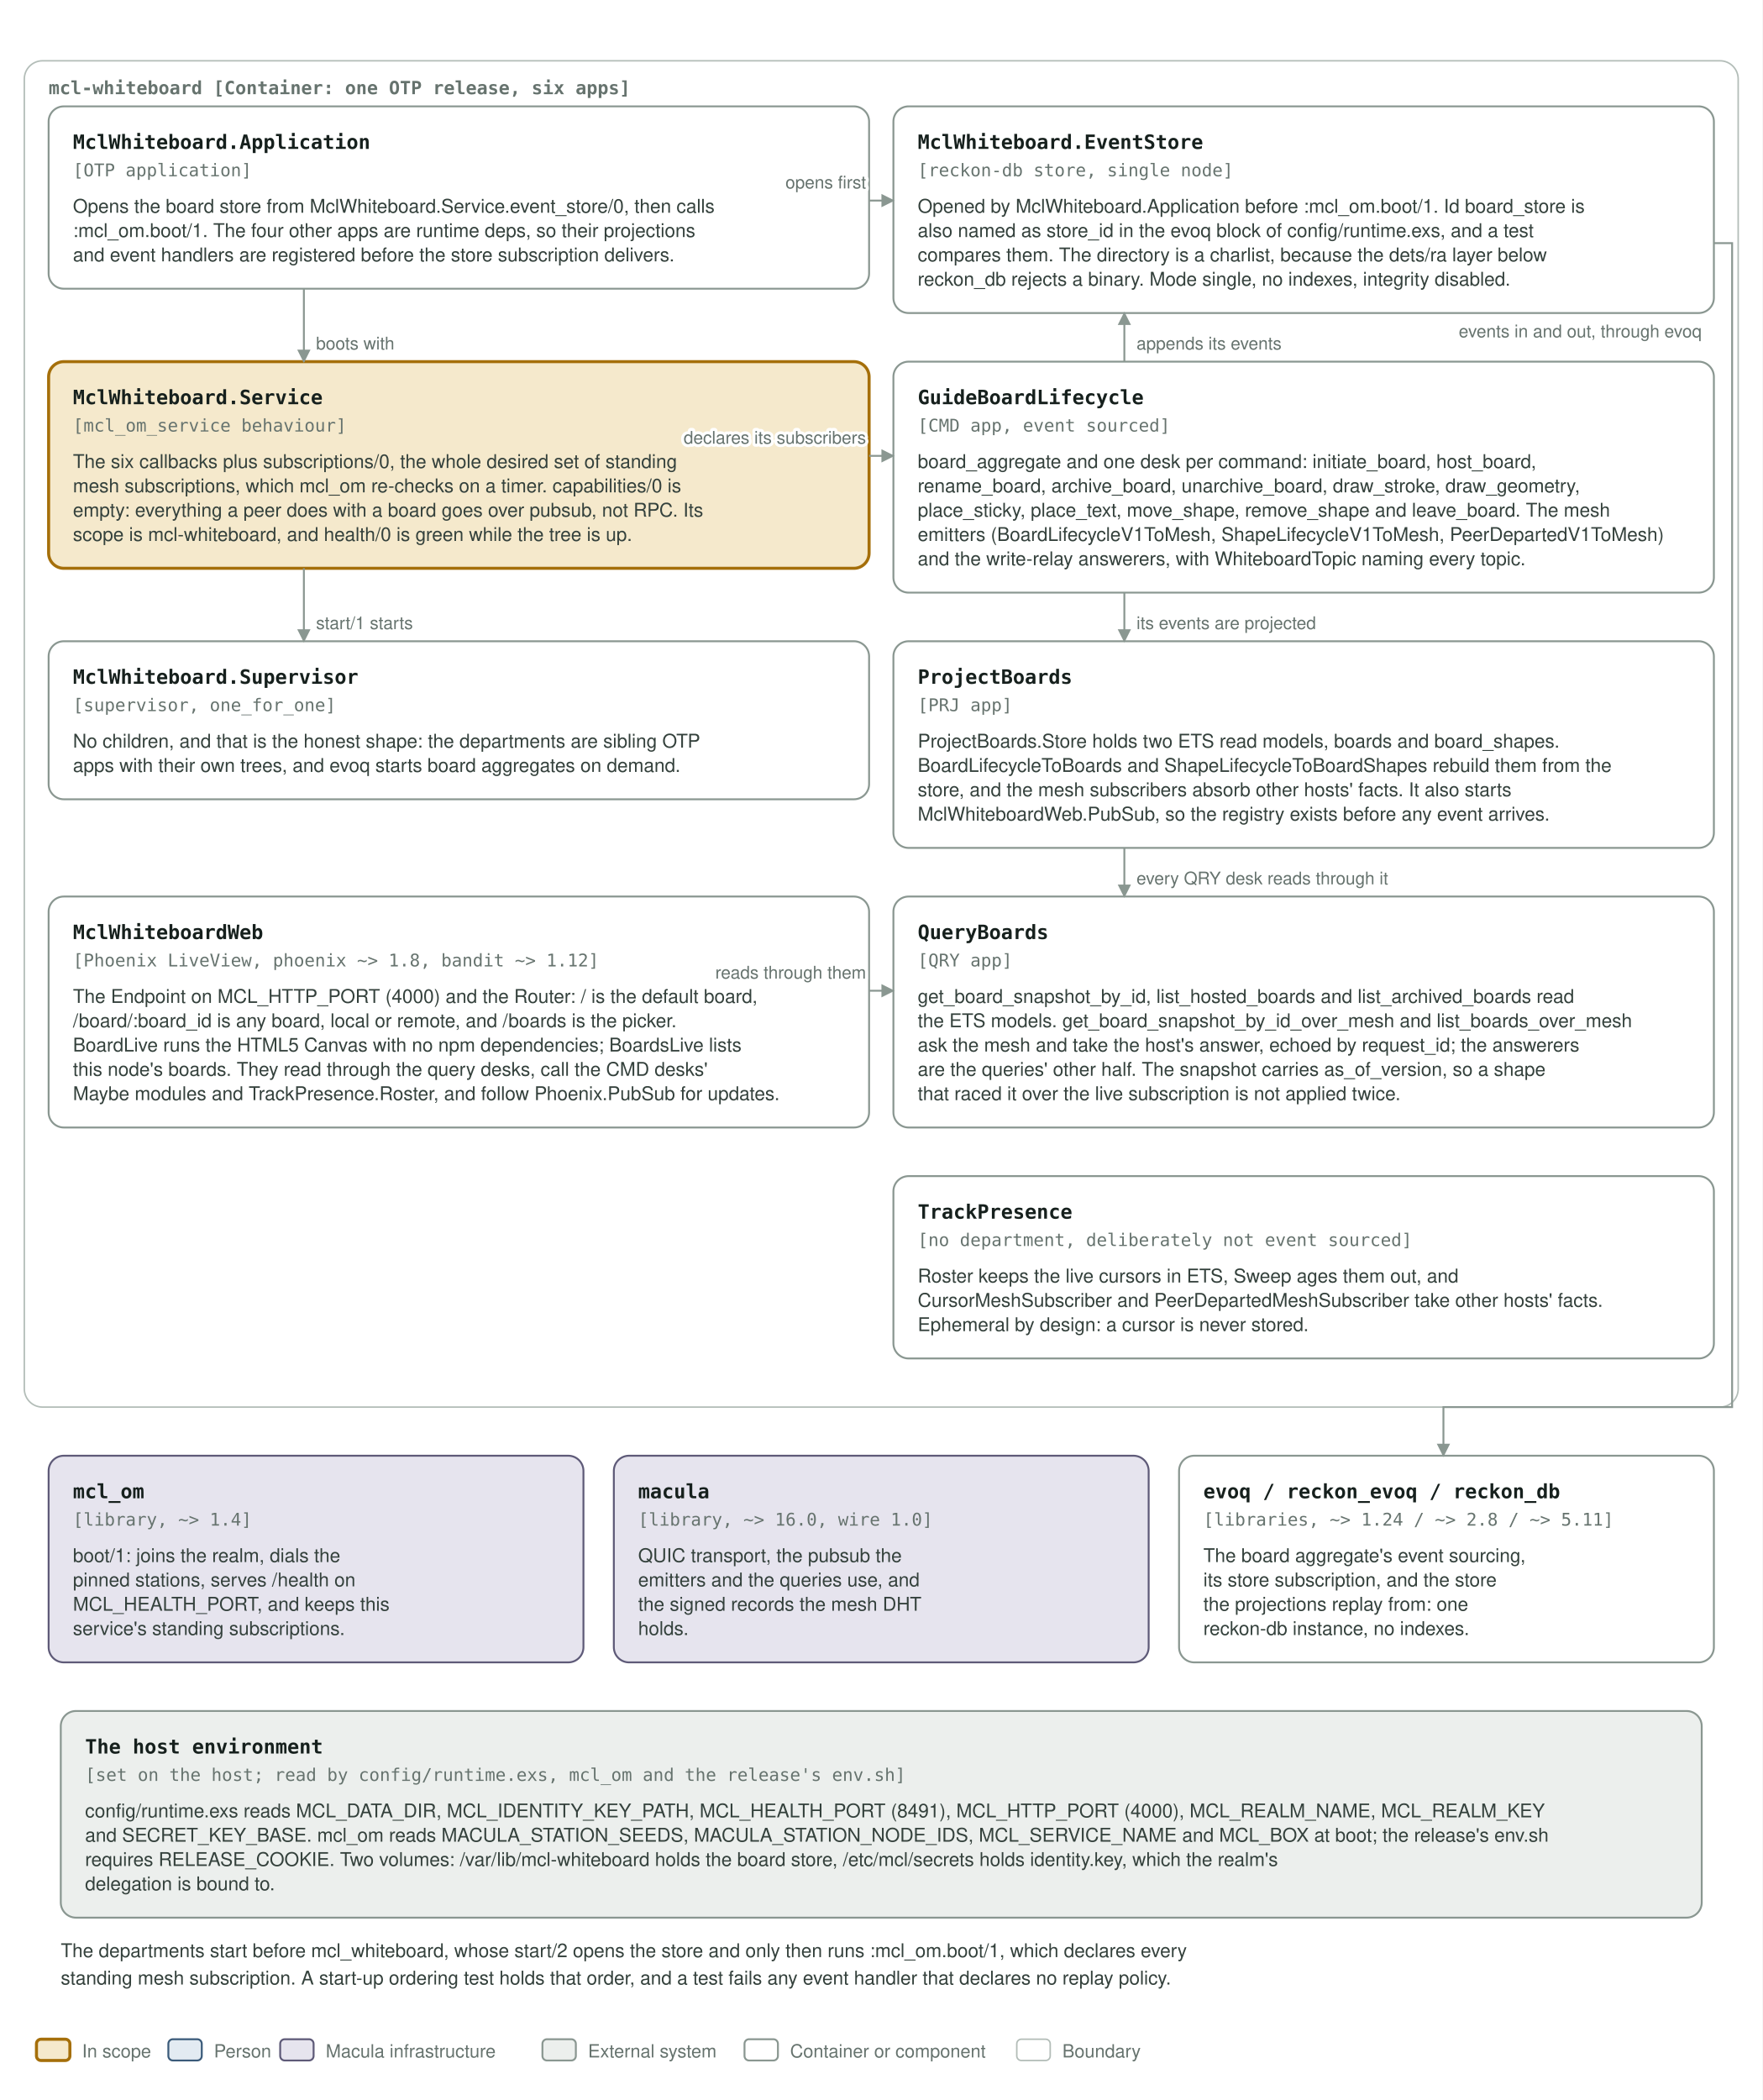
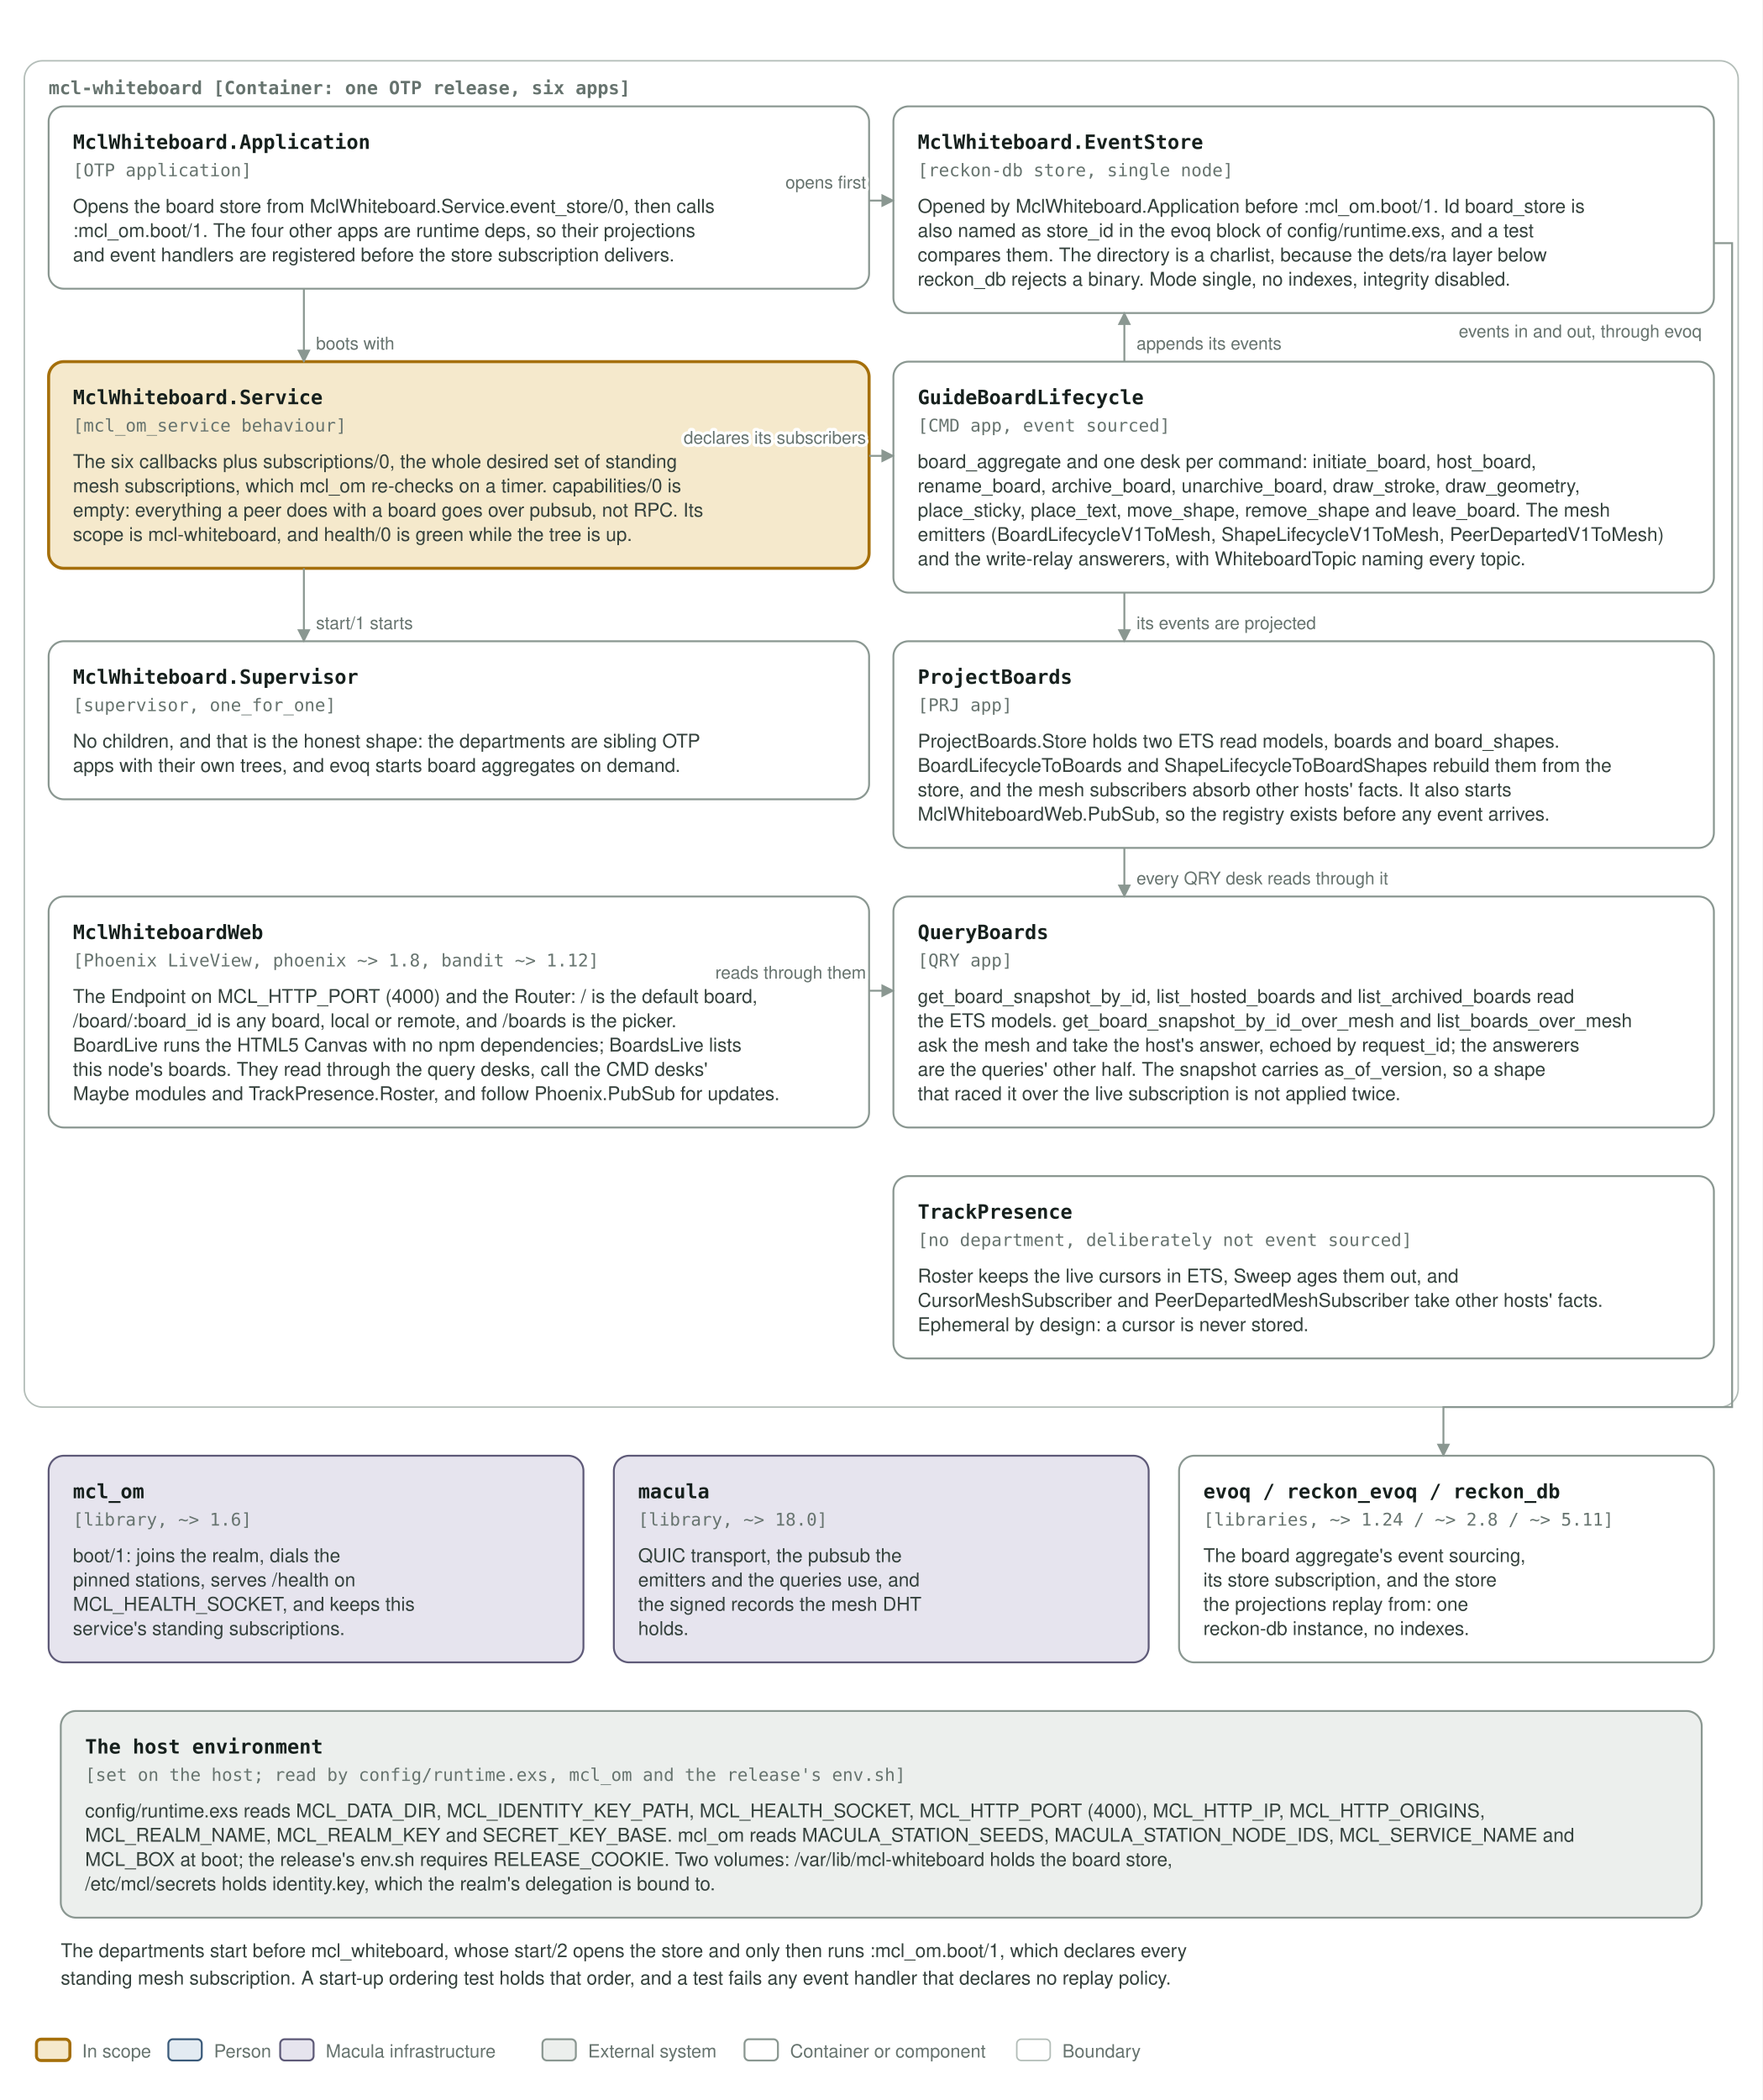
<svg xmlns="http://www.w3.org/2000/svg" viewBox="0 0 1160 1382" role="img" aria-label="mcl-whiteboard components">
  <style>
.t-name { font-family: "Atkinson Hyperlegible", "Segoe UI", system-ui, -apple-system, Helvetica, Arial, sans-serif; font-size: 15px; font-weight: 700; }
.t-desc { font-family: "Atkinson Hyperlegible", "Segoe UI", system-ui, -apple-system, Helvetica, Arial, sans-serif; font-size: 12.5px; }
.t-rel { font-family: "Atkinson Hyperlegible", "Segoe UI", system-ui, -apple-system, Helvetica, Arial, sans-serif; font-size: 11.5px; paint-order: stroke; stroke-width: 4px; stroke-linejoin: round; }
.t-code { font-family: "JetBrains Mono", ui-monospace, Menlo, Consolas, monospace; font-size: 13px; font-weight: 600; }
.t-type { font-family: "JetBrains Mono", ui-monospace, Menlo, Consolas, monospace; font-size: 11.5px; }
.t-bound { font-family: "JetBrains Mono", ui-monospace, Menlo, Consolas, monospace; font-size: 12px; font-weight: 600; }
.t-leg { font-family: "Atkinson Hyperlegible", "Segoe UI", system-ui, -apple-system, Helvetica, Arial, sans-serif; font-size: 12px; }
.edge { fill: none; stroke-width: 1.25; }
.edge-later { fill: none; stroke-width: 1.25; stroke-dasharray: 5 4; }
.bg { fill: #FFFFFF; }
.b-sys { fill: #F5E9CC; stroke: #A56F0A; stroke-width: 2; }
.b-per { fill: #E3EBF2; stroke: #3B5B7A; stroke-width: 1.25; }
.b-mac { fill: #E6E4EE; stroke: #5E5A78; stroke-width: 1.25; }
.b-ext { fill: #ECEFED; stroke: #8A9791; stroke-width: 1.25; }
.b-cmp { fill: #FFFFFF; stroke: #8A9791; stroke-width: 1.25; }
.b-later { fill: none; stroke: #8A9791; stroke-width: 1.25; stroke-dasharray: 5 4; }
.bound { fill: none; stroke: #B3BDB8; stroke-width: 1; }
.head { fill: #3B5B7A; }
.t-name, .t-code { fill: #16201D; }
.t-type, .t-bound, .t-leg { fill: #66736E; }
.t-desc { fill: #34413C; }
.t-rel { fill: #66736E; stroke: #FFFFFF; }
.edge, .edge-later { stroke: #8A9791; }
.arrowhead { fill: #8A9791; }
@media (prefers-color-scheme: dark) {
.bg { fill: #171F1C; }
.b-sys { fill: #3A2E13; stroke: #E3AA3C; }
.b-per { fill: #1D2A36; stroke: #8EB4D8; }
.b-mac { fill: #26243A; stroke: #A9A4C8; }
.b-ext { fill: #1C2421; stroke: #7D8B85; }
.b-cmp { fill: #171F1C; stroke: #7D8B85; }
.b-later { stroke: #7D8B85; }
.bound { stroke: #4A5752; }
.head { fill: #8EB4D8; }
.t-name, .t-code { fill: #E6ECE9; }
.t-type, .t-bound, .t-leg { fill: #93A09A; }
.t-desc { fill: #C3CDC8; }
.t-rel { fill: #93A09A; stroke: #171F1C; }
.edge, .edge-later { stroke: #7D8B85; }
.arrowhead { fill: #7D8B85; }
}
</style>
  <defs>
    <marker id="a" viewBox="0 0 10 10" refX="9" refY="5" markerWidth="7" markerHeight="7" orient="auto-start-reverse">
      <path class="arrowhead" d="M0 0L10 5L0 10z" />
    </marker>
  </defs>
  <rect class="bg" x="0" y="0" width="1160" height="1382" />
  <rect class="bound" x="16" y="40" width="1128" height="886" rx="12" />
  <text class="t-bound" x="32" y="62">mcl-whiteboard [Container: one OTP release, six apps]</text>
  <rect class="b-cmp" x="32" y="70" width="540" height="120" rx="10" />
  <text class="t-code" x="48" y="98">MclWhiteboard.Application</text>
  <text class="t-type" x="48" y="116">[OTP application]</text>
  <text class="t-desc" x="48" y="140">Opens the board store from MclWhiteboard.Service.event_store/0, then calls</text>
  <text class="t-desc" x="48" y="156">:mcl_om.boot/1. The four other apps are runtime deps, so their projections</text>
  <text class="t-desc" x="48" y="172">and event handlers are registered before the store subscription delivers.</text>
  <rect class="b-sys" x="32" y="238" width="540" height="136" rx="10" />
  <text class="t-code" x="48" y="266">MclWhiteboard.Service</text>
  <text class="t-type" x="48" y="284">[mcl_om_service behaviour]</text>
  <text class="t-desc" x="48" y="308">The six callbacks plus subscriptions/0, the whole desired set of standing</text>
  <text class="t-desc" x="48" y="324">mesh subscriptions, which mcl_om re-checks on a timer. capabilities/0 is</text>
  <text class="t-desc" x="48" y="340">empty: everything a peer does with a board goes over pubsub, not RPC. Its</text>
  <text class="t-desc" x="48" y="356">scope is mcl-whiteboard, and health/0 is green while the tree is up.</text>
  <rect class="b-cmp" x="32" y="422" width="540" height="104" rx="10" />
  <text class="t-code" x="48" y="450">MclWhiteboard.Supervisor</text>
  <text class="t-type" x="48" y="468">[supervisor, one_for_one]</text>
  <text class="t-desc" x="48" y="492">No children, and that is the honest shape: the departments are sibling OTP</text>
  <text class="t-desc" x="48" y="508">apps with their own trees, and evoq starts board aggregates on demand.</text>
  <rect class="b-cmp" x="32" y="590" width="540" height="152" rx="10" />
  <text class="t-code" x="48" y="618">MclWhiteboardWeb</text>
  <text class="t-type" x="48" y="636">[Phoenix LiveView, phoenix ~&gt; 1.8, bandit ~&gt; 1.12]</text>
  <text class="t-desc" x="48" y="660">The Endpoint on MCL_HTTP_PORT (4000) and the Router: / is the default board,</text>
  <text class="t-desc" x="48" y="676">/board/:board_id is any board, local or remote, and /boards is the picker.</text>
  <text class="t-desc" x="48" y="692">BoardLive runs the HTML5 Canvas with no npm dependencies; BoardsLive lists</text>
  <text class="t-desc" x="48" y="708">this node's boards. They read through the query desks, call the CMD desks'</text>
  <text class="t-desc" x="48" y="724">Maybe modules and TrackPresence.Roster, and follow Phoenix.PubSub for updates.</text>
  <rect class="b-cmp" x="588" y="70" width="540" height="136" rx="10" />
  <text class="t-code" x="604" y="98">MclWhiteboard.EventStore</text>
  <text class="t-type" x="604" y="116">[reckon-db store, single node]</text>
  <text class="t-desc" x="604" y="140">Opened by MclWhiteboard.Application before :mcl_om.boot/1. Id board_store is</text>
  <text class="t-desc" x="604" y="156">also named as store_id in the evoq block of config/runtime.exs, and a test</text>
  <text class="t-desc" x="604" y="172">compares them. The directory is a charlist, because the dets/ra layer below</text>
  <text class="t-desc" x="604" y="188">reckon_db rejects a binary. Mode single, no indexes, integrity disabled.</text>
  <rect class="b-cmp" x="588" y="238" width="540" height="152" rx="10" />
  <text class="t-code" x="604" y="266">GuideBoardLifecycle</text>
  <text class="t-type" x="604" y="284">[CMD app, event sourced]</text>
  <text class="t-desc" x="604" y="308">board_aggregate and one desk per command: initiate_board, host_board,</text>
  <text class="t-desc" x="604" y="324">rename_board, archive_board, unarchive_board, draw_stroke, draw_geometry,</text>
  <text class="t-desc" x="604" y="340">place_sticky, place_text, move_shape, remove_shape and leave_board. The mesh</text>
  <text class="t-desc" x="604" y="356">emitters (BoardLifecycleV1ToMesh, ShapeLifecycleV1ToMesh, PeerDepartedV1ToMesh)</text>
  <text class="t-desc" x="604" y="372">and the write-relay answerers, with WhiteboardTopic naming every topic.</text>
  <rect class="b-cmp" x="588" y="422" width="540" height="136" rx="10" />
  <text class="t-code" x="604" y="450">ProjectBoards</text>
  <text class="t-type" x="604" y="468">[PRJ app]</text>
  <text class="t-desc" x="604" y="492">ProjectBoards.Store holds two ETS read models, boards and board_shapes.</text>
  <text class="t-desc" x="604" y="508">BoardLifecycleToBoards and ShapeLifecycleToBoardShapes rebuild them from the</text>
  <text class="t-desc" x="604" y="524">store, and the mesh subscribers absorb other hosts' facts. It also starts</text>
  <text class="t-desc" x="604" y="540">MclWhiteboardWeb.PubSub, so the registry exists before any event arrives.</text>
  <rect class="b-cmp" x="588" y="590" width="540" height="152" rx="10" />
  <text class="t-code" x="604" y="618">QueryBoards</text>
  <text class="t-type" x="604" y="636">[QRY app]</text>
  <text class="t-desc" x="604" y="660">get_board_snapshot_by_id, list_hosted_boards and list_archived_boards read</text>
  <text class="t-desc" x="604" y="676">the ETS models. get_board_snapshot_by_id_over_mesh and list_boards_over_mesh</text>
  <text class="t-desc" x="604" y="692">ask the mesh and take the host's answer, echoed by request_id; the answerers</text>
  <text class="t-desc" x="604" y="708">are the queries' other half. The snapshot carries as_of_version, so a shape</text>
  <text class="t-desc" x="604" y="724">that raced it over the live subscription is not applied twice.</text>
  <rect class="b-cmp" x="588" y="774" width="540" height="120" rx="10" />
  <text class="t-code" x="604" y="802">TrackPresence</text>
  <text class="t-type" x="604" y="820">[no department, deliberately not event sourced]</text>
  <text class="t-desc" x="604" y="844">Roster keeps the live cursors in ETS, Sweep ages them out, and</text>
  <text class="t-desc" x="604" y="860">CursorMeshSubscriber and PeerDepartedMeshSubscriber take other hosts' facts.</text>
  <text class="t-desc" x="604" y="876">Ephemeral by design: a cursor is never stored.</text>
  <path class="edge" d="M200 190V238" marker-end="url(#a)" />
  <text class="t-rel" x="208" y="230">boots with</text>
  <path class="edge" d="M200 374V422" marker-end="url(#a)" />
  <text class="t-rel" x="208" y="414">start/1 starts</text>
  <path class="edge" d="M572 132H588" marker-end="url(#a)" />
  <text class="t-rel" x="570" y="124" text-anchor="end">opens first</text>
  <path class="edge" d="M572 300H588" marker-end="url(#a)" />
  <text class="t-rel" x="570" y="292" text-anchor="end">declares its subscribers</text>
  <path class="edge" d="M572 652H588" marker-end="url(#a)" />
  <text class="t-rel" x="570" y="644" text-anchor="end">reads through them</text>
  <path class="edge" d="M740 238V206" marker-end="url(#a)" />
  <text class="t-rel" x="748" y="230">appends its events</text>
  <path class="edge" d="M740 390V422" marker-end="url(#a)" />
  <text class="t-rel" x="748" y="414">its events are projected</text>
  <path class="edge" d="M740 558V590" marker-end="url(#a)" />
  <text class="t-rel" x="748" y="582">every QRY desk reads through it</text>
  <rect class="b-mac" x="32" y="958" width="352" height="136" rx="10" />
  <text class="t-code" x="48" y="986">mcl_om</text>
-   <text class="t-type" x="48" y="1004">[library, ~&gt; 1.4]</text>
+   <text class="t-type" x="48" y="1004">[library, ~&gt; 1.6]</text>
  <text class="t-desc" x="48" y="1028">boot/1: joins the realm, dials the</text>
  <text class="t-desc" x="48" y="1044">pinned stations, serves /health on</text>
-   <text class="t-desc" x="48" y="1060">MCL_HEALTH_PORT, and keeps this</text>
+   <text class="t-desc" x="48" y="1060">MCL_HEALTH_SOCKET, and keeps this</text>
  <text class="t-desc" x="48" y="1076">service's standing subscriptions.</text>
  <rect class="b-mac" x="404" y="958" width="352" height="136" rx="10" />
  <text class="t-code" x="420" y="986">macula</text>
-   <text class="t-type" x="420" y="1004">[library, ~&gt; 16.0, wire 1.0]</text>
+   <text class="t-type" x="420" y="1004">[library, ~&gt; 18.0]</text>
  <text class="t-desc" x="420" y="1028">QUIC transport, the pubsub the</text>
  <text class="t-desc" x="420" y="1044">emitters and the queries use, and</text>
  <text class="t-desc" x="420" y="1060">the signed records the mesh DHT</text>
  <text class="t-desc" x="420" y="1076">holds.</text>
  <rect class="b-cmp" x="776" y="958" width="352" height="136" rx="10" />
  <text class="t-code" x="792" y="986">evoq / reckon_evoq / reckon_db</text>
  <text class="t-type" x="792" y="1004">[libraries, ~&gt; 1.24 / ~&gt; 2.8 / ~&gt; 5.11]</text>
  <text class="t-desc" x="792" y="1028">The board aggregate's event sourcing,</text>
  <text class="t-desc" x="792" y="1044">its store subscription, and the store</text>
  <text class="t-desc" x="792" y="1060">the projections replay from: one</text>
  <text class="t-desc" x="792" y="1076">reckon-db instance, no indexes.</text>
  <rect class="b-ext" x="40" y="1126" width="1080" height="136" rx="10" />
  <text class="t-code" x="56" y="1154">The host environment</text>
  <text class="t-type" x="56" y="1172">[set on the host; read by config/runtime.exs, mcl_om and the release's env.sh]</text>
-   <text class="t-desc" x="56" y="1196">config/runtime.exs reads MCL_DATA_DIR, MCL_IDENTITY_KEY_PATH, MCL_HEALTH_PORT (8491), MCL_HTTP_PORT (4000), MCL_REALM_NAME, MCL_REALM_KEY</text>
-   <text class="t-desc" x="56" y="1212">and SECRET_KEY_BASE. mcl_om reads MACULA_STATION_SEEDS, MACULA_STATION_NODE_IDS, MCL_SERVICE_NAME and MCL_BOX at boot; the release's env.sh</text>
-   <text class="t-desc" x="56" y="1228">requires RELEASE_COOKIE. Two volumes: /var/lib/mcl-whiteboard holds the board store, /etc/mcl/secrets holds identity.key, which the realm's</text>
-   <text class="t-desc" x="56" y="1244">delegation is bound to.</text>
+   <text class="t-desc" x="56" y="1196">config/runtime.exs reads MCL_DATA_DIR, MCL_IDENTITY_KEY_PATH, MCL_HEALTH_SOCKET, MCL_HTTP_PORT (4000), MCL_HTTP_IP, MCL_HTTP_ORIGINS,</text>
+   <text class="t-desc" x="56" y="1212">MCL_REALM_NAME, MCL_REALM_KEY and SECRET_KEY_BASE. mcl_om reads MACULA_STATION_SEEDS, MACULA_STATION_NODE_IDS, MCL_SERVICE_NAME and</text>
+   <text class="t-desc" x="56" y="1228">MCL_BOX at boot; the release's env.sh requires RELEASE_COOKIE. Two volumes: /var/lib/mcl-whiteboard holds the board store,</text>
+   <text class="t-desc" x="56" y="1244">/etc/mcl/secrets holds identity.key, which the realm's delegation is bound to.</text>
  <path class="edge" d="M1128 160H1140V926H950V958" marker-end="url(#a)" />
  <text class="t-rel" x="1120" y="222" text-anchor="end">events in and out, through evoq</text>
  <text class="t-desc" x="40" y="1288">The departments start before mcl_whiteboard, whose start/2 opens the store and only then runs :mcl_om.boot/1, which declares every</text>
  <text class="t-desc" x="40" y="1306">standing mesh subscription. A start-up ordering test holds that order, and a test fails any event handler that declares no replay policy.</text>
  <rect class="b-sys" x="24" y="1342" width="22" height="14" rx="3" />
  <text class="t-leg" x="54" y="1354">In scope</text>
  <rect class="b-per" x="110.8" y="1342" width="22" height="14" rx="3" />
  <text class="t-leg" x="140.8" y="1354">Person</text>
  <rect class="b-mac" x="184.4" y="1342" width="22" height="14" rx="3" />
  <text class="t-leg" x="214.4" y="1354">Macula infrastructure</text>
  <rect class="b-ext" x="357.0" y="1342" width="22" height="14" rx="3" />
  <text class="t-leg" x="387.0" y="1354">External system</text>
  <rect class="b-cmp" x="490.0" y="1342" width="22" height="14" rx="3" />
  <text class="t-leg" x="520.0" y="1354">Container or component</text>
  <rect class="bound" x="669.2" y="1342" width="22" height="14" rx="3" />
  <text class="t-leg" x="699.2" y="1354">Boundary</text>
</svg>
